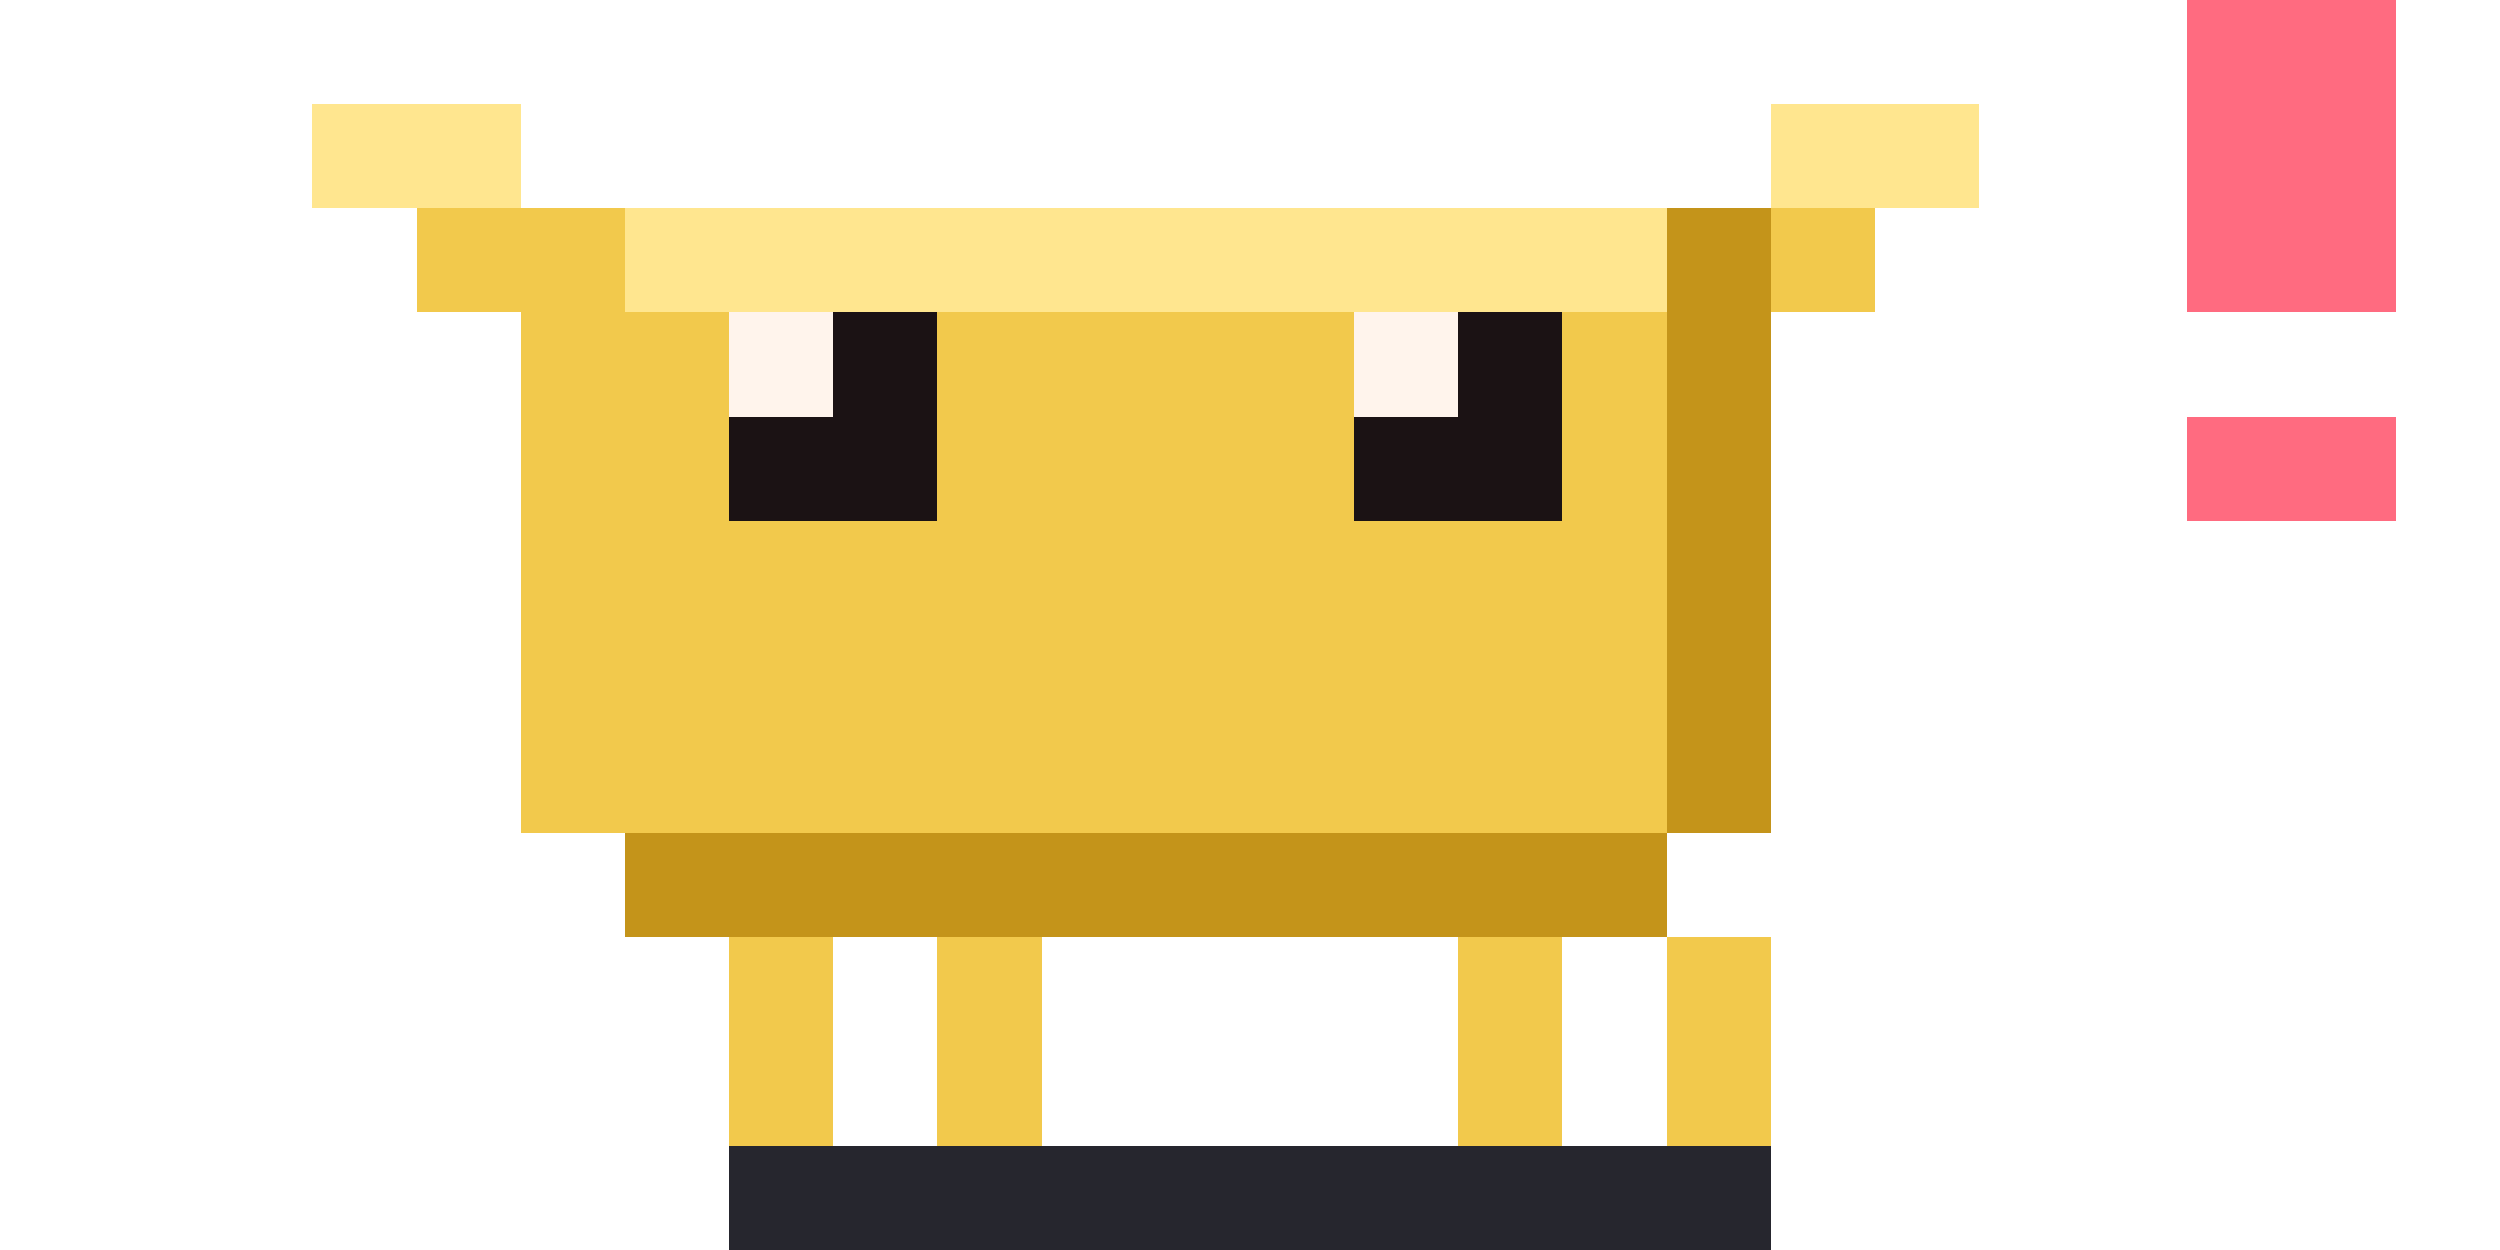
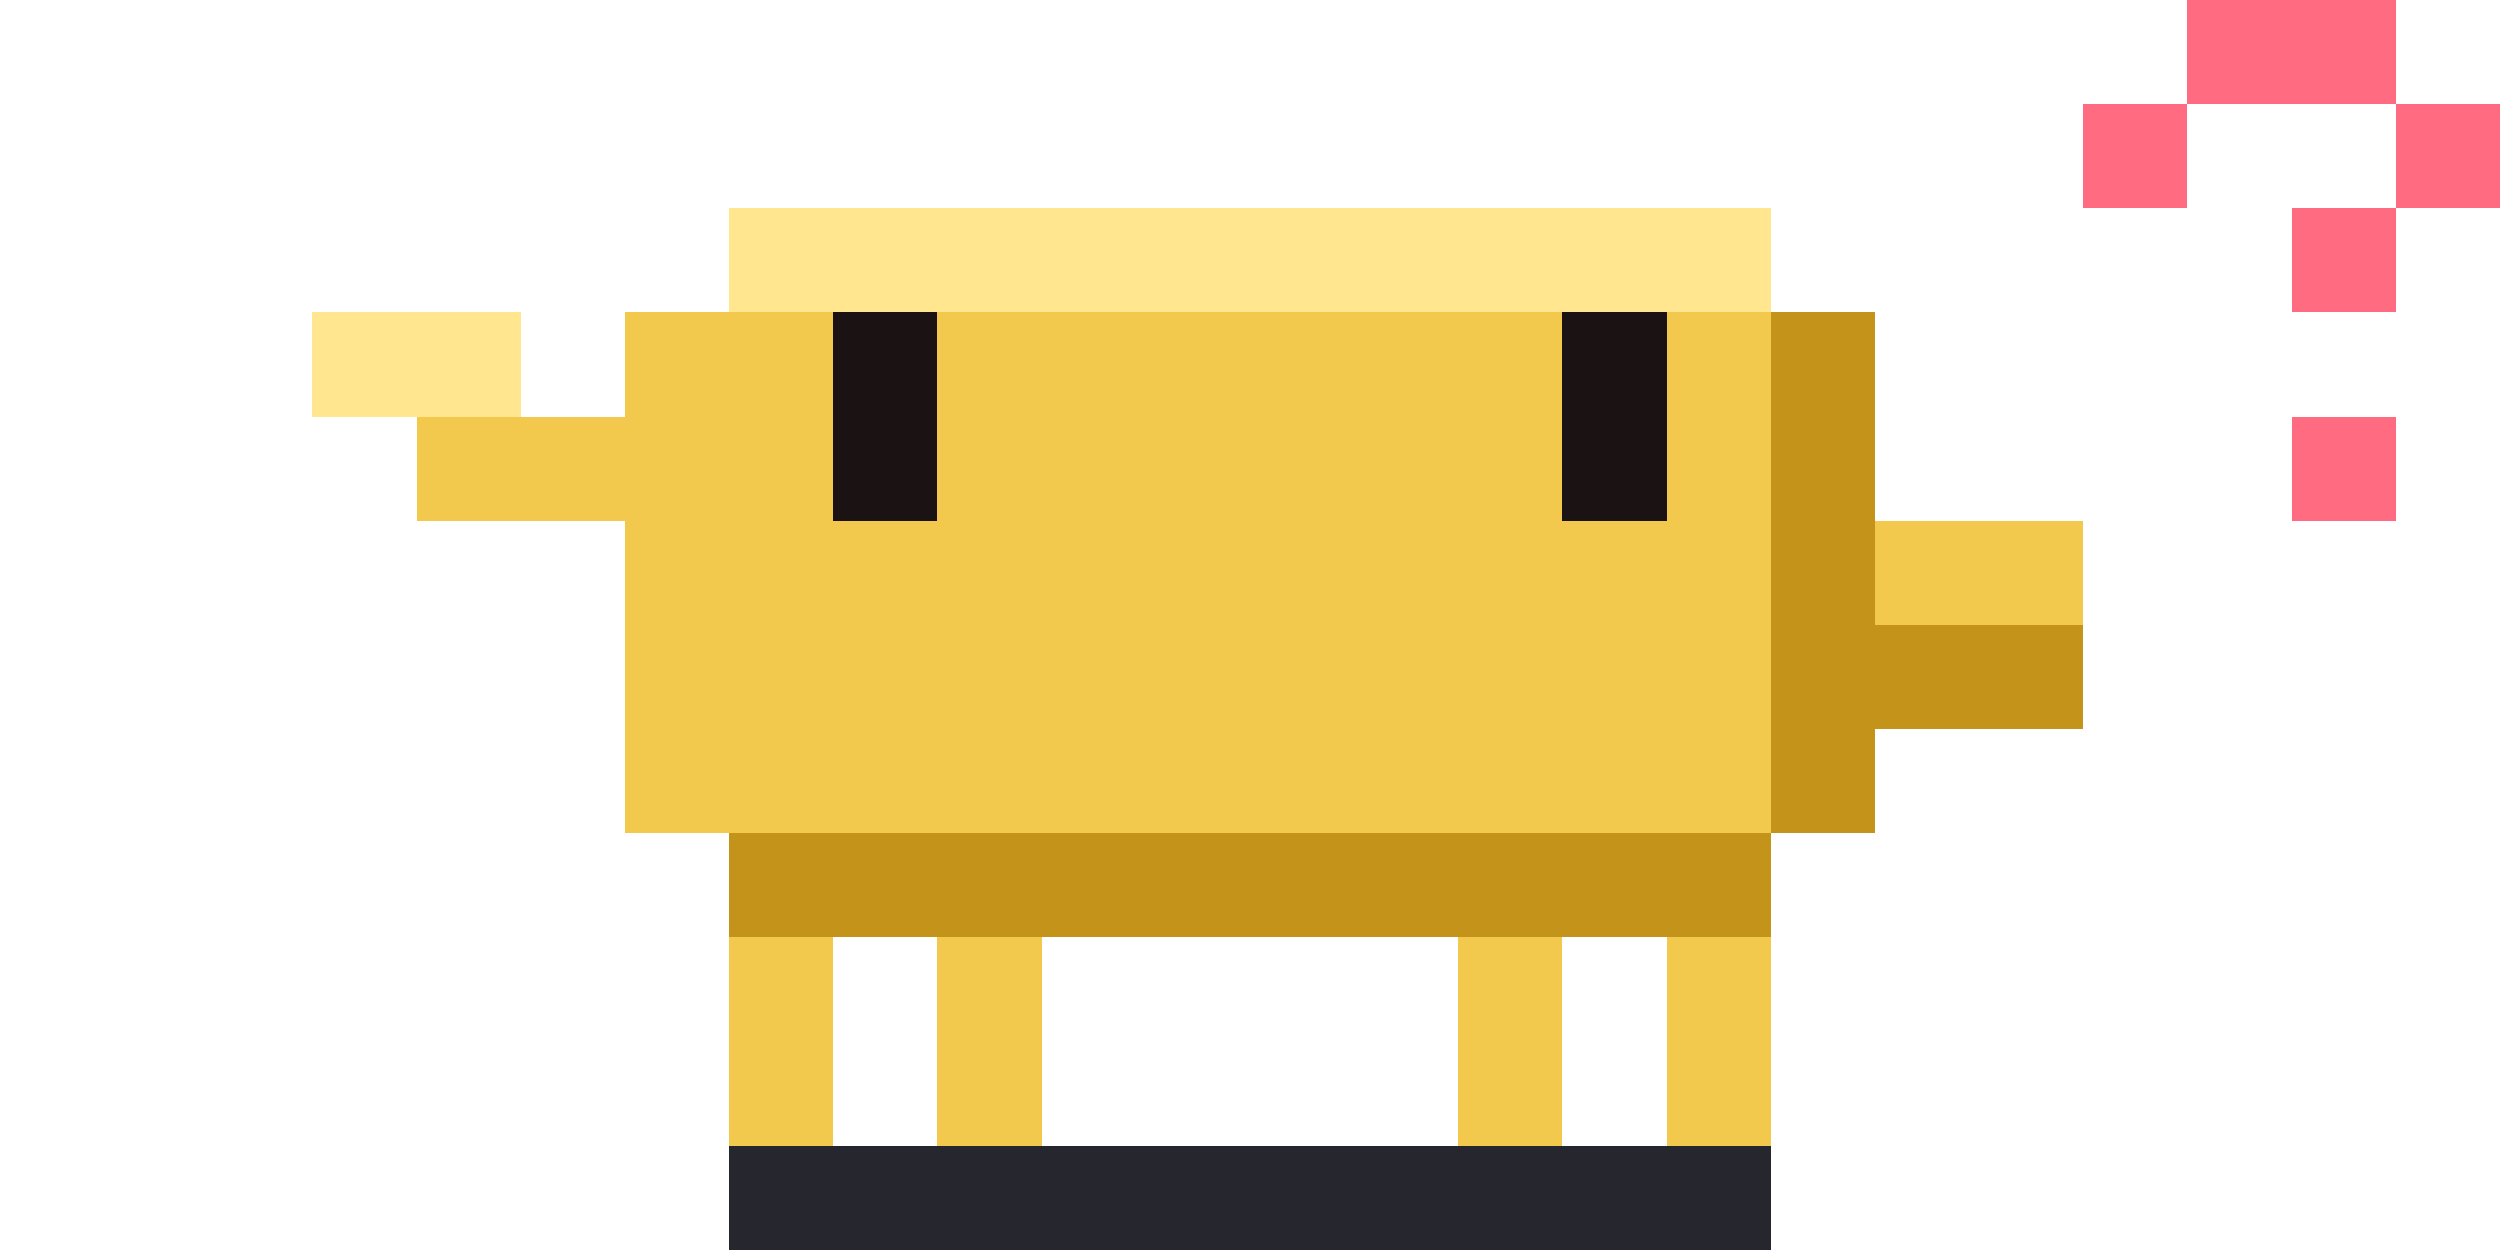
<svg xmlns="http://www.w3.org/2000/svg" viewBox="0 0 24 12" width="384" height="192" shape-rendering="crispEdges">
  <rect x="21" y="0" width="1" height="1" fill="#ff6b80" />
  <rect x="22" y="0" width="1" height="1" fill="#ff6b80" />
-   <rect x="3" y="1" width="1" height="1" fill="#ffe68f" />
-   <rect x="4" y="1" width="1" height="1" fill="#ffe68f" />
-   <rect x="17" y="1" width="1" height="1" fill="#ffe68f" />
-   <rect x="18" y="1" width="1" height="1" fill="#ffe68f" />
-   <rect x="21" y="1" width="1" height="1" fill="#ff6b80" />
-   <rect x="22" y="1" width="1" height="1" fill="#ff6b80" />
-   <rect x="4" y="2" width="1" height="1" fill="#f2c94c" />
-   <rect x="5" y="2" width="1" height="1" fill="#f2c94c" />
-   <rect x="6" y="2" width="1" height="1" fill="#ffe68f" />
+   <rect x="20" y="1" width="1" height="1" fill="#ff6b80" />
+   <rect x="23" y="1" width="1" height="1" fill="#ff6b80" />
  <rect x="7" y="2" width="1" height="1" fill="#ffe68f" />
  <rect x="8" y="2" width="1" height="1" fill="#ffe68f" />
  <rect x="9" y="2" width="1" height="1" fill="#ffe68f" />
  <rect x="10" y="2" width="1" height="1" fill="#ffe68f" />
  <rect x="11" y="2" width="1" height="1" fill="#ffe68f" />
  <rect x="12" y="2" width="1" height="1" fill="#ffe68f" />
  <rect x="13" y="2" width="1" height="1" fill="#ffe68f" />
  <rect x="14" y="2" width="1" height="1" fill="#ffe68f" />
  <rect x="15" y="2" width="1" height="1" fill="#ffe68f" />
-   <rect x="16" y="2" width="1" height="1" fill="#c4941a" />
-   <rect x="17" y="2" width="1" height="1" fill="#f2c94c" />
-   <rect x="21" y="2" width="1" height="1" fill="#ff6b80" />
+   <rect x="16" y="2" width="1" height="1" fill="#ffe68f" />
  <rect x="22" y="2" width="1" height="1" fill="#ff6b80" />
-   <rect x="5" y="3" width="1" height="1" fill="#f2c94c" />
+   <rect x="3" y="3" width="1" height="1" fill="#ffe68f" />
+   <rect x="4" y="3" width="1" height="1" fill="#ffe68f" />
  <rect x="6" y="3" width="1" height="1" fill="#f2c94c" />
-   <rect x="7" y="3" width="1" height="1" fill="#fff4ec" />
+   <rect x="7" y="3" width="1" height="1" fill="#f2c94c" />
  <rect x="8" y="3" width="1" height="1" fill="#1b1214" />
  <rect x="9" y="3" width="1" height="1" fill="#f2c94c" />
  <rect x="10" y="3" width="1" height="1" fill="#f2c94c" />
  <rect x="11" y="3" width="1" height="1" fill="#f2c94c" />
  <rect x="12" y="3" width="1" height="1" fill="#f2c94c" />
-   <rect x="13" y="3" width="1" height="1" fill="#fff4ec" />
-   <rect x="14" y="3" width="1" height="1" fill="#1b1214" />
-   <rect x="15" y="3" width="1" height="1" fill="#f2c94c" />
-   <rect x="16" y="3" width="1" height="1" fill="#c4941a" />
+   <rect x="13" y="3" width="1" height="1" fill="#f2c94c" />
+   <rect x="14" y="3" width="1" height="1" fill="#f2c94c" />
+   <rect x="15" y="3" width="1" height="1" fill="#1b1214" />
+   <rect x="16" y="3" width="1" height="1" fill="#f2c94c" />
+   <rect x="17" y="3" width="1" height="1" fill="#c4941a" />
+   <rect x="4" y="4" width="1" height="1" fill="#f2c94c" />
  <rect x="5" y="4" width="1" height="1" fill="#f2c94c" />
  <rect x="6" y="4" width="1" height="1" fill="#f2c94c" />
-   <rect x="7" y="4" width="1" height="1" fill="#1b1214" />
+   <rect x="7" y="4" width="1" height="1" fill="#f2c94c" />
  <rect x="8" y="4" width="1" height="1" fill="#1b1214" />
  <rect x="9" y="4" width="1" height="1" fill="#f2c94c" />
  <rect x="10" y="4" width="1" height="1" fill="#f2c94c" />
  <rect x="11" y="4" width="1" height="1" fill="#f2c94c" />
  <rect x="12" y="4" width="1" height="1" fill="#f2c94c" />
-   <rect x="13" y="4" width="1" height="1" fill="#1b1214" />
-   <rect x="14" y="4" width="1" height="1" fill="#1b1214" />
-   <rect x="15" y="4" width="1" height="1" fill="#f2c94c" />
-   <rect x="16" y="4" width="1" height="1" fill="#c4941a" />
-   <rect x="21" y="4" width="1" height="1" fill="#ff6b80" />
+   <rect x="13" y="4" width="1" height="1" fill="#f2c94c" />
+   <rect x="14" y="4" width="1" height="1" fill="#f2c94c" />
+   <rect x="15" y="4" width="1" height="1" fill="#1b1214" />
+   <rect x="16" y="4" width="1" height="1" fill="#f2c94c" />
+   <rect x="17" y="4" width="1" height="1" fill="#c4941a" />
  <rect x="22" y="4" width="1" height="1" fill="#ff6b80" />
-   <rect x="5" y="5" width="1" height="1" fill="#f2c94c" />
  <rect x="6" y="5" width="1" height="1" fill="#f2c94c" />
  <rect x="7" y="5" width="1" height="1" fill="#f2c94c" />
  <rect x="8" y="5" width="1" height="1" fill="#f2c94c" />
  <rect x="9" y="5" width="1" height="1" fill="#f2c94c" />
  <rect x="10" y="5" width="1" height="1" fill="#f2c94c" />
  <rect x="11" y="5" width="1" height="1" fill="#f2c94c" />
  <rect x="12" y="5" width="1" height="1" fill="#f2c94c" />
  <rect x="13" y="5" width="1" height="1" fill="#f2c94c" />
  <rect x="14" y="5" width="1" height="1" fill="#f2c94c" />
  <rect x="15" y="5" width="1" height="1" fill="#f2c94c" />
-   <rect x="16" y="5" width="1" height="1" fill="#c4941a" />
-   <rect x="5" y="6" width="1" height="1" fill="#f2c94c" />
+   <rect x="16" y="5" width="1" height="1" fill="#f2c94c" />
+   <rect x="17" y="5" width="1" height="1" fill="#c4941a" />
+   <rect x="18" y="5" width="1" height="1" fill="#f2c94c" />
+   <rect x="19" y="5" width="1" height="1" fill="#f2c94c" />
  <rect x="6" y="6" width="1" height="1" fill="#f2c94c" />
  <rect x="7" y="6" width="1" height="1" fill="#f2c94c" />
  <rect x="8" y="6" width="1" height="1" fill="#f2c94c" />
  <rect x="9" y="6" width="1" height="1" fill="#f2c94c" />
  <rect x="10" y="6" width="1" height="1" fill="#f2c94c" />
  <rect x="11" y="6" width="1" height="1" fill="#f2c94c" />
  <rect x="12" y="6" width="1" height="1" fill="#f2c94c" />
  <rect x="13" y="6" width="1" height="1" fill="#f2c94c" />
  <rect x="14" y="6" width="1" height="1" fill="#f2c94c" />
  <rect x="15" y="6" width="1" height="1" fill="#f2c94c" />
-   <rect x="16" y="6" width="1" height="1" fill="#c4941a" />
-   <rect x="5" y="7" width="1" height="1" fill="#f2c94c" />
+   <rect x="16" y="6" width="1" height="1" fill="#f2c94c" />
+   <rect x="17" y="6" width="1" height="1" fill="#c4941a" />
+   <rect x="18" y="6" width="1" height="1" fill="#c4941a" />
+   <rect x="19" y="6" width="1" height="1" fill="#c4941a" />
  <rect x="6" y="7" width="1" height="1" fill="#f2c94c" />
  <rect x="7" y="7" width="1" height="1" fill="#f2c94c" />
  <rect x="8" y="7" width="1" height="1" fill="#f2c94c" />
  <rect x="9" y="7" width="1" height="1" fill="#f2c94c" />
  <rect x="10" y="7" width="1" height="1" fill="#f2c94c" />
  <rect x="11" y="7" width="1" height="1" fill="#f2c94c" />
  <rect x="12" y="7" width="1" height="1" fill="#f2c94c" />
  <rect x="13" y="7" width="1" height="1" fill="#f2c94c" />
  <rect x="14" y="7" width="1" height="1" fill="#f2c94c" />
  <rect x="15" y="7" width="1" height="1" fill="#f2c94c" />
-   <rect x="16" y="7" width="1" height="1" fill="#c4941a" />
-   <rect x="6" y="8" width="1" height="1" fill="#c4941a" />
+   <rect x="16" y="7" width="1" height="1" fill="#f2c94c" />
+   <rect x="17" y="7" width="1" height="1" fill="#c4941a" />
  <rect x="7" y="8" width="1" height="1" fill="#c4941a" />
  <rect x="8" y="8" width="1" height="1" fill="#c4941a" />
  <rect x="9" y="8" width="1" height="1" fill="#c4941a" />
  <rect x="10" y="8" width="1" height="1" fill="#c4941a" />
  <rect x="11" y="8" width="1" height="1" fill="#c4941a" />
  <rect x="12" y="8" width="1" height="1" fill="#c4941a" />
  <rect x="13" y="8" width="1" height="1" fill="#c4941a" />
  <rect x="14" y="8" width="1" height="1" fill="#c4941a" />
  <rect x="15" y="8" width="1" height="1" fill="#c4941a" />
+   <rect x="16" y="8" width="1" height="1" fill="#c4941a" />
  <rect x="7" y="9" width="1" height="1" fill="#f2c94c" />
  <rect x="9" y="9" width="1" height="1" fill="#f2c94c" />
  <rect x="14" y="9" width="1" height="1" fill="#f2c94c" />
  <rect x="16" y="9" width="1" height="1" fill="#f2c94c" />
  <rect x="7" y="10" width="1" height="1" fill="#f2c94c" />
  <rect x="9" y="10" width="1" height="1" fill="#f2c94c" />
  <rect x="14" y="10" width="1" height="1" fill="#f2c94c" />
  <rect x="16" y="10" width="1" height="1" fill="#f2c94c" />
  <rect x="7" y="11" width="1" height="1" fill="#26262e" />
  <rect x="8" y="11" width="1" height="1" fill="#26262e" />
  <rect x="9" y="11" width="1" height="1" fill="#26262e" />
  <rect x="10" y="11" width="1" height="1" fill="#26262e" />
  <rect x="11" y="11" width="1" height="1" fill="#26262e" />
  <rect x="12" y="11" width="1" height="1" fill="#26262e" />
  <rect x="13" y="11" width="1" height="1" fill="#26262e" />
  <rect x="14" y="11" width="1" height="1" fill="#26262e" />
  <rect x="15" y="11" width="1" height="1" fill="#26262e" />
  <rect x="16" y="11" width="1" height="1" fill="#26262e" />
</svg>
